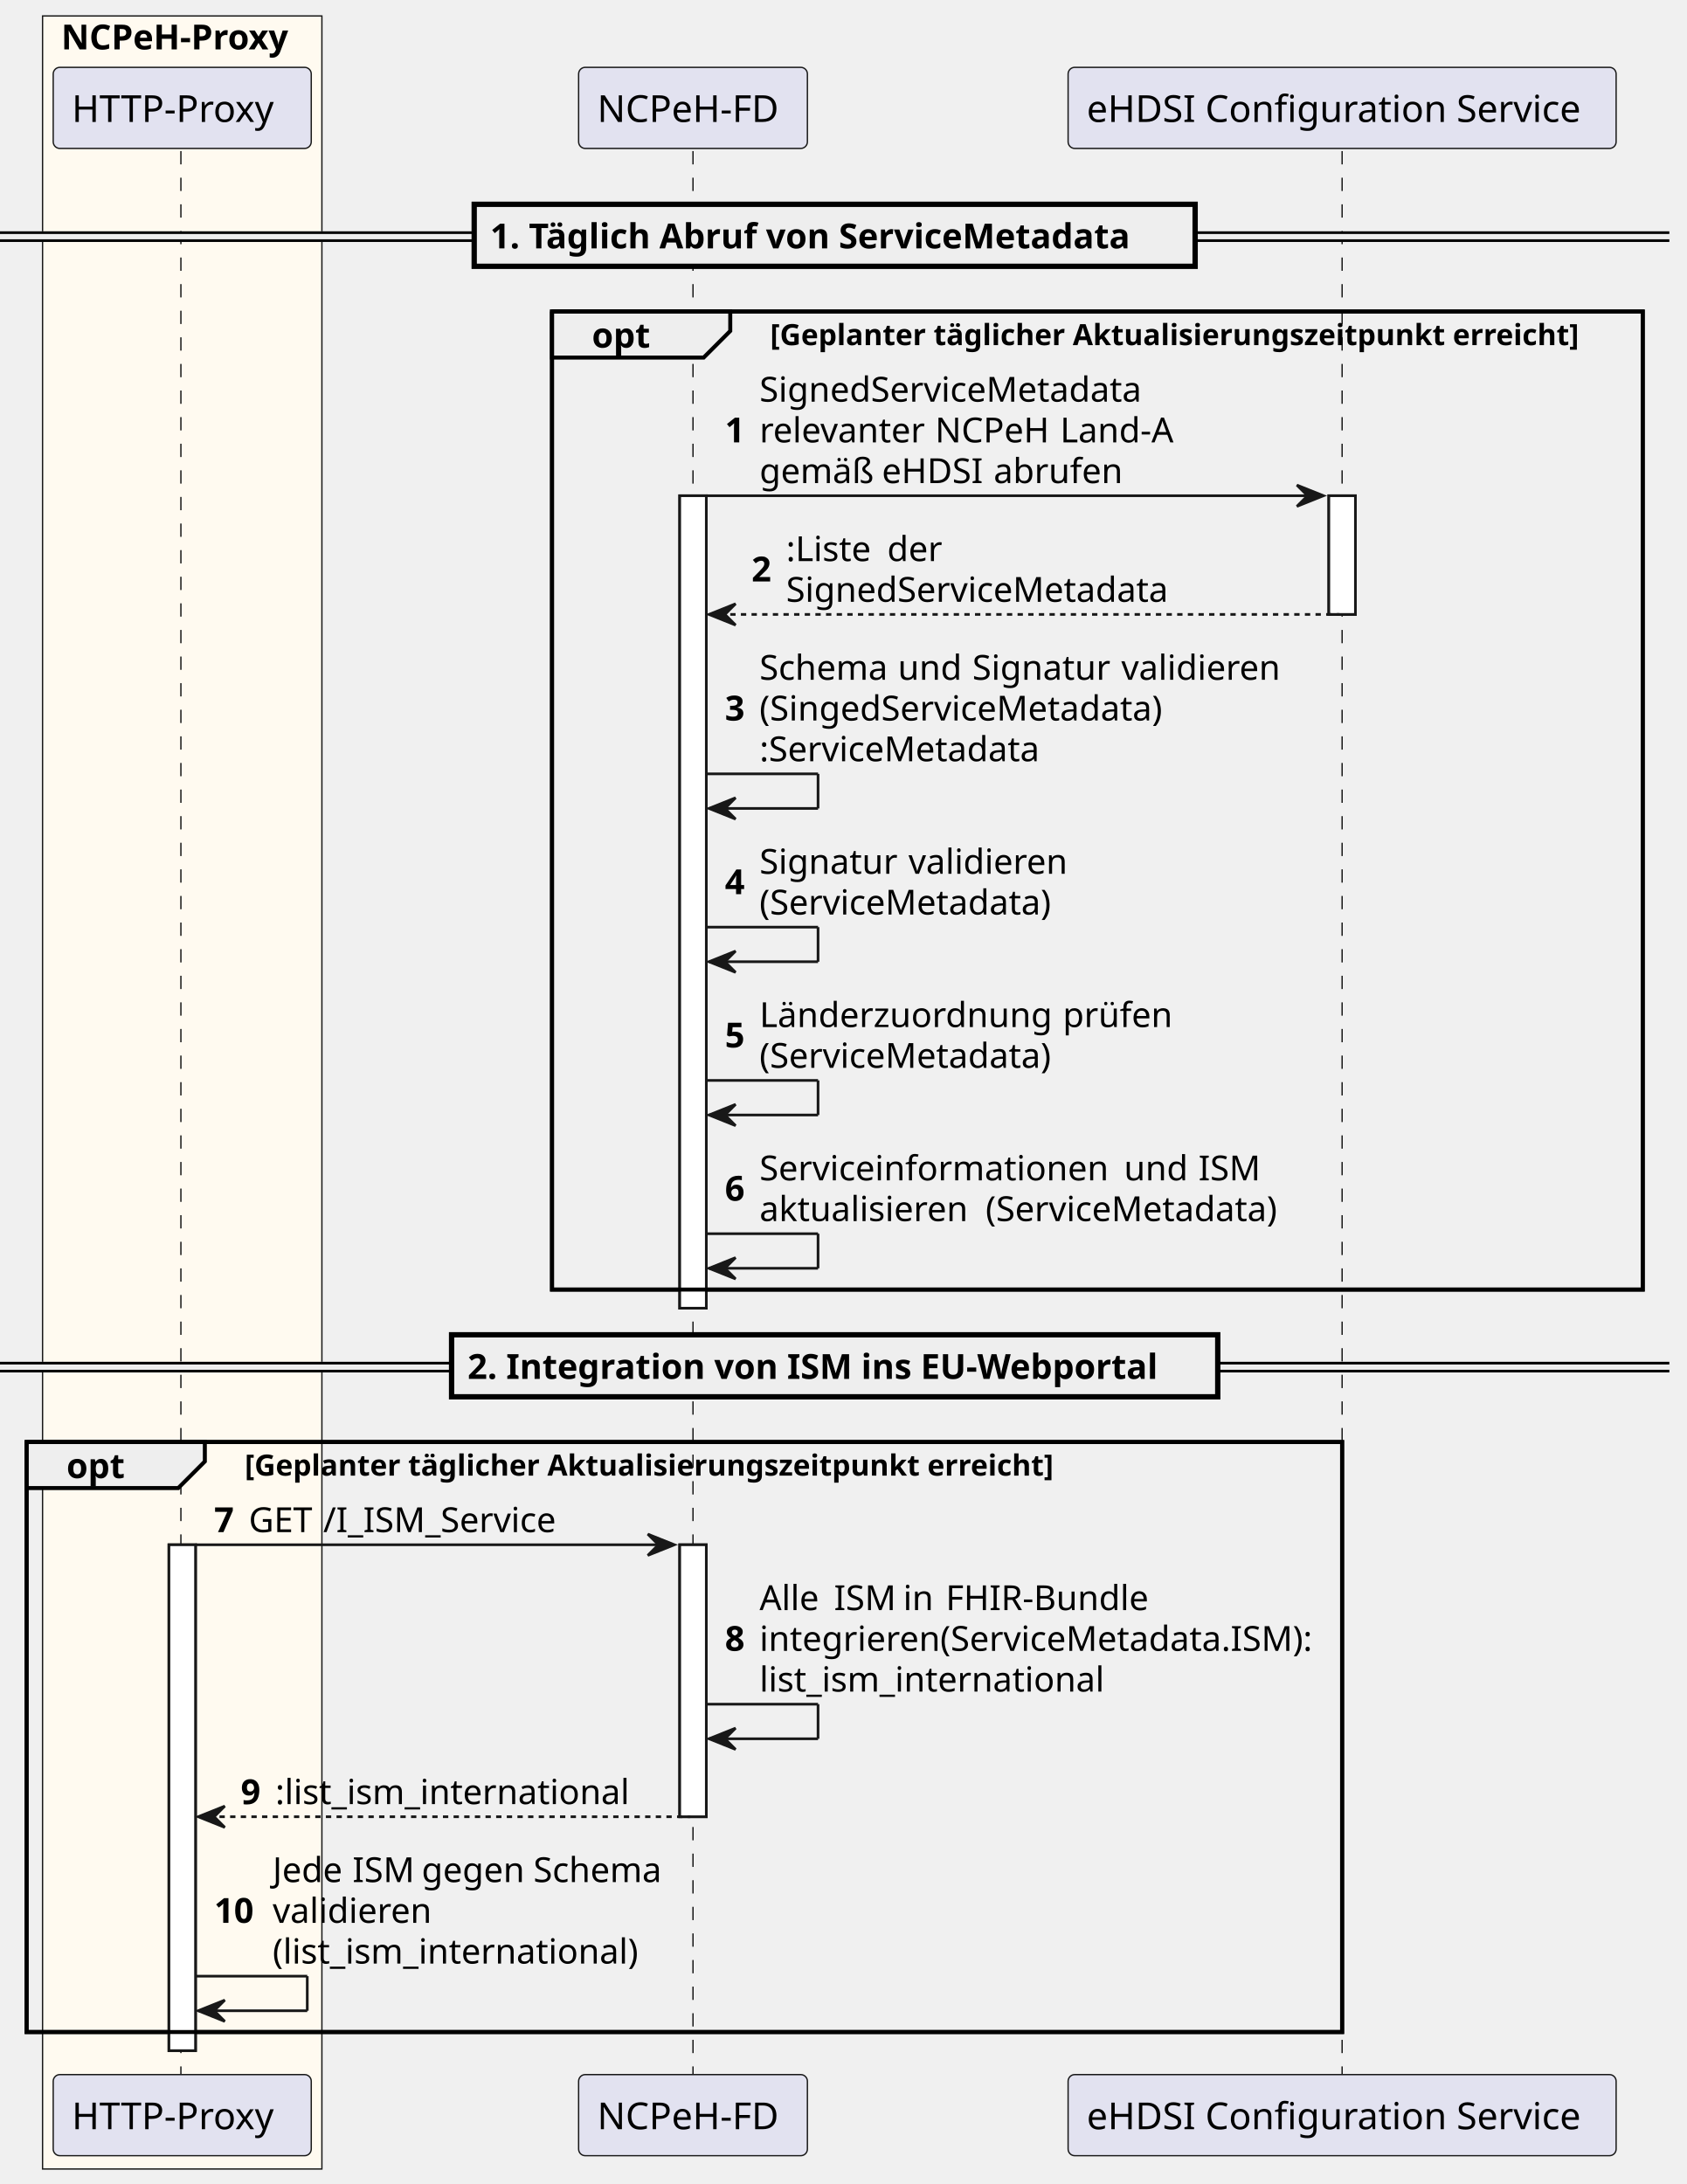
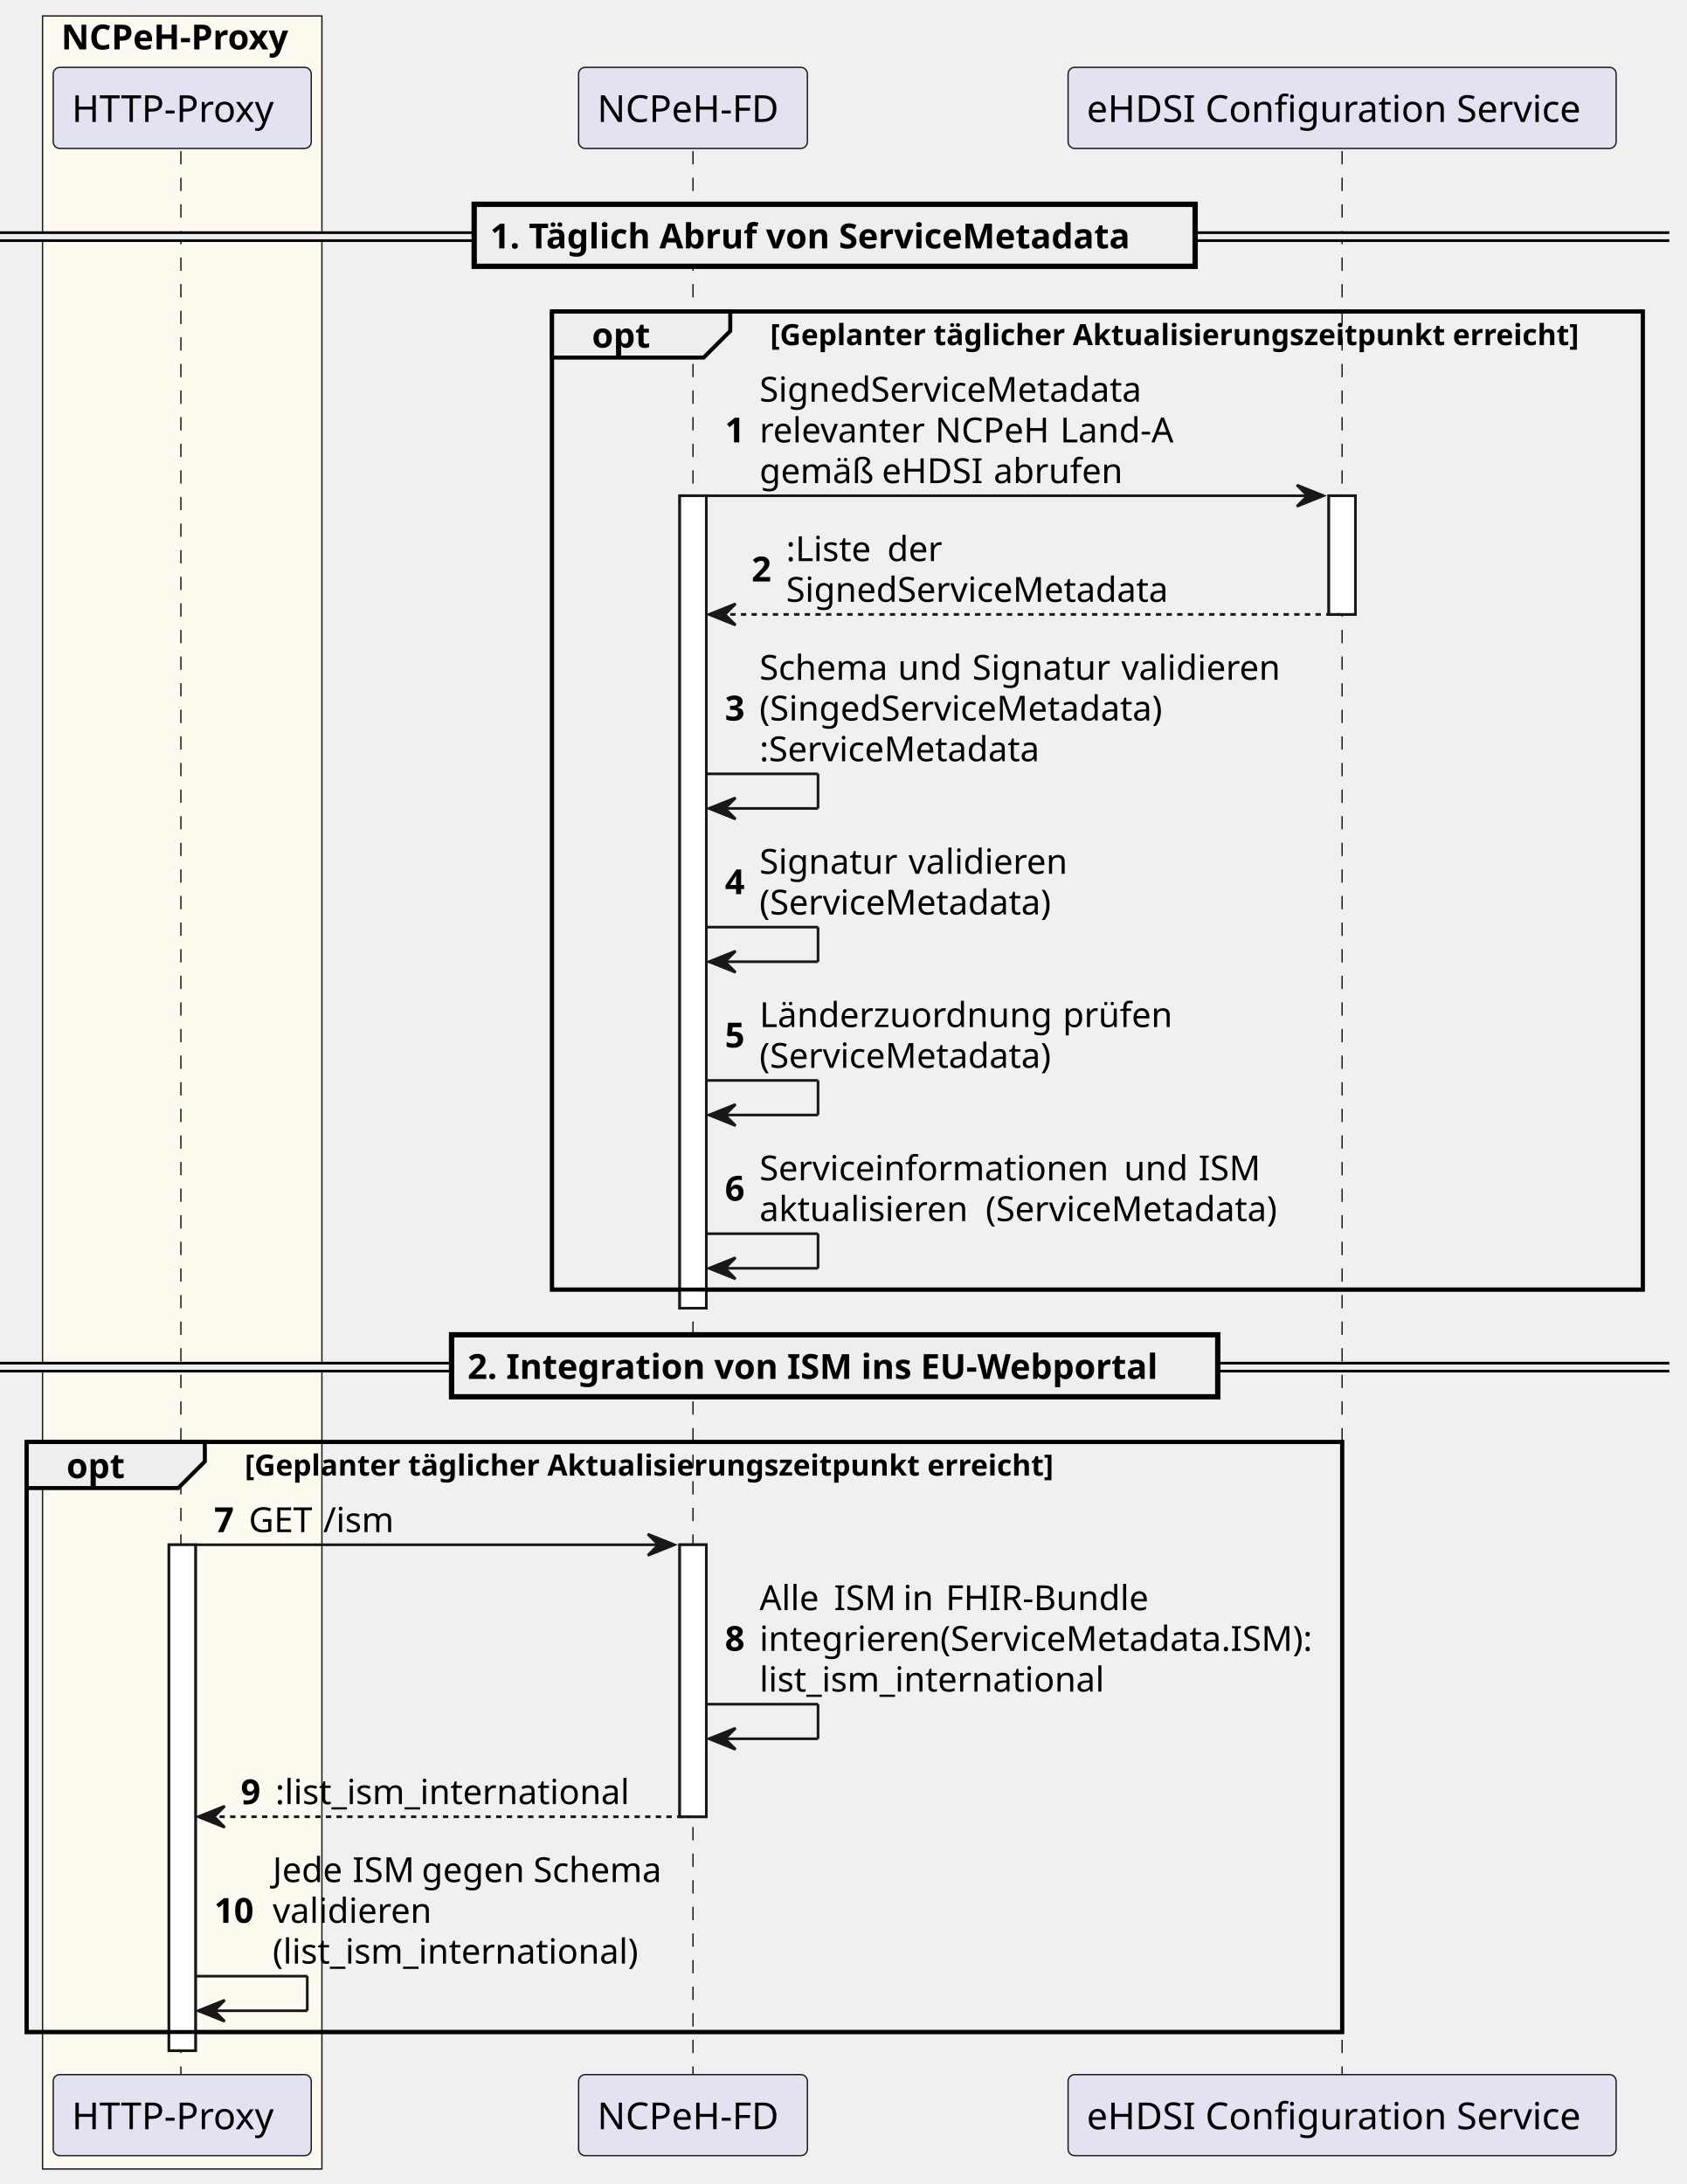
<svg xmlns="http://www.w3.org/2000/svg" contentStyleType="text/css" height="821px" preserveAspectRatio="none" style="width:634px;height:821px;background:#FFFFFF;" version="1.1" viewBox="0 0 634 821" width="634px" zoomAndPan="magnify">
  <defs />
  <g>
    <rect fill="#FFFAF0" height="809.361" style="stroke:#181818;stroke-width:0.5;" width="105" x="16" y="6" />
    <text fill="#000000" font-family="sans-serif" font-size="13" font-weight="bold" lengthAdjust="spacing" textLength="91" x="23" y="18.568">NCPeH-Proxy</text>
    <rect fill="#FFFFFF" height="190.174" style="stroke:#181818;stroke-width:1.0;" width="10" x="63.5" y="580.699" />
    <rect fill="#FFFFFF" height="305.416" style="stroke:#181818;stroke-width:1.0;" width="10" x="255.5" y="186.352" />
    <rect fill="#FFFFFF" height="102.242" style="stroke:#181818;stroke-width:1.0;" width="10" x="255.5" y="580.699" />
    <rect fill="#FFFFFF" height="44.621" style="stroke:#181818;stroke-width:1.0;" width="10" x="499.5" y="186.352" />
    <rect fill="none" height="367.658" style="stroke:#000000;stroke-width:1.5;" width="410" x="207.5" y="117.109" />
    <rect fill="none" height="221.795" style="stroke:#000000;stroke-width:1.5;" width="494.5" x="10" y="542.078" />
    <line style="stroke:#181818;stroke-width:0.5;stroke-dasharray:5.0,5.0;" x1="68" x2="68" y1="56.799" y2="780.873" />
    <line style="stroke:#181818;stroke-width:0.5;stroke-dasharray:5.0,5.0;" x1="260.5" x2="260.5" y1="56.799" y2="780.873" />
    <line style="stroke:#181818;stroke-width:0.5;stroke-dasharray:5.0,5.0;" x1="504.5" x2="504.5" y1="56.799" y2="780.873" />
    <rect fill="#E2E2F0" height="30.488" rx="2.5" ry="2.5" style="stroke:#181818;stroke-width:0.5;" width="97" x="20" y="25.311" />
    <text fill="#000000" font-family="sans-serif" font-size="14" lengthAdjust="spacing" textLength="83" x="27" y="45.846">HTTP-Proxy</text>
    <rect fill="#E2E2F0" height="30.488" rx="2.5" ry="2.5" style="stroke:#181818;stroke-width:0.5;" width="97" x="20" y="779.873" />
    <text fill="#000000" font-family="sans-serif" font-size="14" lengthAdjust="spacing" textLength="83" x="27" y="800.408">HTTP-Proxy</text>
    <rect fill="#E2E2F0" height="30.488" rx="2.5" ry="2.5" style="stroke:#181818;stroke-width:0.5;" width="86" x="217.5" y="25.311" />
    <text fill="#000000" font-family="sans-serif" font-size="14" lengthAdjust="spacing" textLength="72" x="224.5" y="45.846">NCPeH-FD</text>
    <rect fill="#E2E2F0" height="30.488" rx="2.5" ry="2.5" style="stroke:#181818;stroke-width:0.5;" width="86" x="217.5" y="779.873" />
    <text fill="#000000" font-family="sans-serif" font-size="14" lengthAdjust="spacing" textLength="72" x="224.5" y="800.408">NCPeH-FD</text>
    <rect fill="#E2E2F0" height="30.488" rx="2.5" ry="2.5" style="stroke:#181818;stroke-width:0.5;" width="206" x="401.5" y="25.311" />
    <text fill="#000000" font-family="sans-serif" font-size="14" lengthAdjust="spacing" textLength="192" x="408.5" y="45.846">eHDSI Configuration Service</text>
    <rect fill="#E2E2F0" height="30.488" rx="2.5" ry="2.5" style="stroke:#181818;stroke-width:0.5;" width="206" x="401.5" y="779.873" />
    <text fill="#000000" font-family="sans-serif" font-size="14" lengthAdjust="spacing" textLength="192" x="408.5" y="800.408">eHDSI Configuration Service</text>
    <rect fill="#FFFFFF" height="190.174" style="stroke:#181818;stroke-width:1.0;" width="10" x="63.5" y="580.699" />
    <rect fill="#FFFFFF" height="305.416" style="stroke:#181818;stroke-width:1.0;" width="10" x="255.5" y="186.352" />
    <rect fill="#FFFFFF" height="102.242" style="stroke:#181818;stroke-width:1.0;" width="10" x="255.5" y="580.699" />
    <rect fill="#FFFFFF" height="44.621" style="stroke:#181818;stroke-width:1.0;" width="10" x="499.5" y="186.352" />
    <rect fill="#EEEEEE" height="3" style="stroke:#EEEEEE;stroke-width:1.0;" width="627.5" x="0" y="87.454" />
    <line style="stroke:#000000;stroke-width:1.0;" x1="0" x2="627.5" y1="87.454" y2="87.454" />
    <line style="stroke:#000000;stroke-width:1.0;" x1="0" x2="627.5" y1="90.454" y2="90.454" />
    <rect fill="#EEEEEE" height="23.311" style="stroke:#000000;stroke-width:2.0;" width="271" x="178.25" y="76.799" />
    <text fill="#000000" font-family="sans-serif" font-size="13" font-weight="bold" lengthAdjust="spacing" textLength="253" x="184.25" y="93.367">1. Täglich Abruf von ServiceMetadata</text>
    <path d="M207.5,117.109 L274.5,117.109 L274.5,124.42 L264.5,134.42 L207.5,134.42 L207.5,117.109 " fill="#EEEEEE" style="stroke:#000000;stroke-width:1.5;" />
    <rect fill="none" height="367.658" style="stroke:#000000;stroke-width:1.5;" width="410" x="207.5" y="117.109" />
    <text fill="#000000" font-family="sans-serif" font-size="13" font-weight="bold" lengthAdjust="spacing" textLength="22" x="222.5" y="130.678">opt</text>
    <text fill="#000000" font-family="sans-serif" font-size="11" font-weight="bold" lengthAdjust="spacing" textLength="305" x="289.5" y="129.744">[Geplanter täglicher Aktualisierungszeitpunkt erreicht]</text>
    <polygon fill="#181818" points="487.5,182.352,497.5,186.352,487.5,190.352,491.5,186.352" style="stroke:#181818;stroke-width:1.0;" />
    <line style="stroke:#181818;stroke-width:1.0;" x1="265.5" x2="493.5" y1="186.352" y2="186.352" />
    <text fill="#000000" font-family="sans-serif" font-size="13" font-weight="bold" lengthAdjust="spacing" textLength="9" x="272.5" y="166.299">1</text>
    <text fill="#000000" font-family="sans-serif" font-size="13" lengthAdjust="spacing" textLength="143" x="285.5" y="150.988">SignedServiceMetadata</text>
    <text fill="#000000" font-family="sans-serif" font-size="13" lengthAdjust="spacing" textLength="62" x="285.5" y="166.299">relevanter</text>
    <text fill="#000000" font-family="sans-serif" font-size="13" lengthAdjust="spacing" textLength="4" x="347.5" y="166.299"> </text>
    <text fill="#000000" font-family="sans-serif" font-size="13" lengthAdjust="spacing" textLength="43" x="351.5" y="166.299">NCPeH</text>
    <text fill="#000000" font-family="sans-serif" font-size="13" lengthAdjust="spacing" textLength="4" x="394.5" y="166.299"> </text>
    <text fill="#000000" font-family="sans-serif" font-size="13" lengthAdjust="spacing" textLength="47" x="398.5" y="166.299">Land-A</text>
    <text fill="#000000" font-family="sans-serif" font-size="13" lengthAdjust="spacing" textLength="42" x="285.5" y="181.609">gemäß</text>
    <text fill="#000000" font-family="sans-serif" font-size="13" lengthAdjust="spacing" textLength="4" x="327.5" y="181.609"> </text>
    <text fill="#000000" font-family="sans-serif" font-size="13" lengthAdjust="spacing" textLength="38" x="331.5" y="181.609">eHDSI</text>
    <text fill="#000000" font-family="sans-serif" font-size="13" lengthAdjust="spacing" textLength="4" x="369.5" y="181.609"> </text>
    <text fill="#000000" font-family="sans-serif" font-size="13" lengthAdjust="spacing" textLength="48" x="373.5" y="181.609">abrufen</text>
    <polygon fill="#181818" points="276.5,226.973,266.5,230.973,276.5,234.973,272.5,230.973" style="stroke:#181818;stroke-width:1.0;" />
    <line style="stroke:#181818;stroke-width:1.0;stroke-dasharray:2.0,2.0;" x1="270.5" x2="503.5" y1="230.973" y2="230.973" />
    <text fill="#000000" font-family="sans-serif" font-size="13" font-weight="bold" lengthAdjust="spacing" textLength="9" x="282.5" y="218.575">2</text>
    <text fill="#000000" font-family="sans-serif" font-size="13" lengthAdjust="spacing" textLength="34" x="295.5" y="210.92">:Liste</text>
    <text fill="#000000" font-family="sans-serif" font-size="13" lengthAdjust="spacing" textLength="4" x="329.5" y="210.92"> </text>
    <text fill="#000000" font-family="sans-serif" font-size="13" lengthAdjust="spacing" textLength="20" x="333.5" y="210.92">der</text>
    <text fill="#000000" font-family="sans-serif" font-size="13" lengthAdjust="spacing" textLength="143" x="295.5" y="226.231">SignedServiceMetadata</text>
    <line style="stroke:#181818;stroke-width:1.0;" x1="265.5" x2="307.5" y1="290.904" y2="290.904" />
    <line style="stroke:#181818;stroke-width:1.0;" x1="307.5" x2="307.5" y1="290.904" y2="303.904" />
    <line style="stroke:#181818;stroke-width:1.0;" x1="266.5" x2="307.5" y1="303.904" y2="303.904" />
    <polygon fill="#181818" points="276.5,299.904,266.5,303.904,276.5,307.904,272.5,303.904" style="stroke:#181818;stroke-width:1.0;" />
    <text fill="#000000" font-family="sans-serif" font-size="13" font-weight="bold" lengthAdjust="spacing" textLength="9" x="272.5" y="270.852">3</text>
    <text fill="#000000" font-family="sans-serif" font-size="13" lengthAdjust="spacing" textLength="48" x="285.5" y="255.541">Schema</text>
    <text fill="#000000" font-family="sans-serif" font-size="13" lengthAdjust="spacing" textLength="4" x="333.5" y="255.541"> </text>
    <text fill="#000000" font-family="sans-serif" font-size="13" lengthAdjust="spacing" textLength="24" x="337.5" y="255.541">und</text>
    <text fill="#000000" font-family="sans-serif" font-size="13" lengthAdjust="spacing" textLength="4" x="361.5" y="255.541"> </text>
    <text fill="#000000" font-family="sans-serif" font-size="13" lengthAdjust="spacing" textLength="52" x="365.5" y="255.541">Signatur</text>
    <text fill="#000000" font-family="sans-serif" font-size="13" lengthAdjust="spacing" textLength="4" x="417.5" y="255.541"> </text>
    <text fill="#000000" font-family="sans-serif" font-size="13" lengthAdjust="spacing" textLength="61" x="421.5" y="255.541">validieren</text>
    <text fill="#000000" font-family="sans-serif" font-size="13" lengthAdjust="spacing" textLength="151" x="285.5" y="270.852">(SingedServiceMetadata)</text>
    <text fill="#000000" font-family="sans-serif" font-size="13" lengthAdjust="spacing" textLength="105" x="285.5" y="286.162">:ServiceMetadata</text>
    <line style="stroke:#181818;stroke-width:1.0;" x1="265.5" x2="307.5" y1="348.525" y2="348.525" />
    <line style="stroke:#181818;stroke-width:1.0;" x1="307.5" x2="307.5" y1="348.525" y2="361.525" />
    <line style="stroke:#181818;stroke-width:1.0;" x1="266.5" x2="307.5" y1="361.525" y2="361.525" />
    <polygon fill="#181818" points="276.5,357.525,266.5,361.525,276.5,365.525,272.5,361.525" style="stroke:#181818;stroke-width:1.0;" />
    <text fill="#000000" font-family="sans-serif" font-size="13" font-weight="bold" lengthAdjust="spacing" textLength="9" x="272.5" y="336.128">4</text>
    <text fill="#000000" font-family="sans-serif" font-size="13" lengthAdjust="spacing" textLength="52" x="285.5" y="328.473">Signatur</text>
    <text fill="#000000" font-family="sans-serif" font-size="13" lengthAdjust="spacing" textLength="4" x="337.5" y="328.473"> </text>
    <text fill="#000000" font-family="sans-serif" font-size="13" lengthAdjust="spacing" textLength="61" x="341.5" y="328.473">validieren</text>
    <text fill="#000000" font-family="sans-serif" font-size="13" lengthAdjust="spacing" textLength="109" x="285.5" y="343.783">(ServiceMetadata)</text>
    <line style="stroke:#181818;stroke-width:1.0;" x1="265.5" x2="307.5" y1="406.147" y2="406.147" />
    <line style="stroke:#181818;stroke-width:1.0;" x1="307.5" x2="307.5" y1="406.147" y2="419.147" />
    <line style="stroke:#181818;stroke-width:1.0;" x1="266.5" x2="307.5" y1="419.147" y2="419.147" />
    <polygon fill="#181818" points="276.5,415.147,266.5,419.147,276.5,423.147,272.5,419.147" style="stroke:#181818;stroke-width:1.0;" />
    <text fill="#000000" font-family="sans-serif" font-size="13" font-weight="bold" lengthAdjust="spacing" textLength="9" x="272.5" y="393.749">5</text>
    <text fill="#000000" font-family="sans-serif" font-size="13" lengthAdjust="spacing" textLength="110" x="285.5" y="386.094">Länderzuordnung</text>
    <text fill="#000000" font-family="sans-serif" font-size="13" lengthAdjust="spacing" textLength="4" x="395.5" y="386.094"> </text>
    <text fill="#000000" font-family="sans-serif" font-size="13" lengthAdjust="spacing" textLength="41" x="399.5" y="386.094">prüfen</text>
    <text fill="#000000" font-family="sans-serif" font-size="13" lengthAdjust="spacing" textLength="109" x="285.5" y="401.404">(ServiceMetadata)</text>
    <line style="stroke:#181818;stroke-width:1.0;" x1="265.5" x2="307.5" y1="463.768" y2="463.768" />
    <line style="stroke:#181818;stroke-width:1.0;" x1="307.5" x2="307.5" y1="463.768" y2="476.768" />
    <line style="stroke:#181818;stroke-width:1.0;" x1="266.5" x2="307.5" y1="476.768" y2="476.768" />
    <polygon fill="#181818" points="276.5,472.768,266.5,476.768,276.5,480.768,272.5,476.768" style="stroke:#181818;stroke-width:1.0;" />
    <text fill="#000000" font-family="sans-serif" font-size="13" font-weight="bold" lengthAdjust="spacing" textLength="9" x="272.5" y="451.37">6</text>
    <text fill="#000000" font-family="sans-serif" font-size="13" lengthAdjust="spacing" textLength="133" x="285.5" y="443.715">Serviceinformationen</text>
    <text fill="#000000" font-family="sans-serif" font-size="13" lengthAdjust="spacing" textLength="4" x="418.5" y="443.715"> </text>
    <text fill="#000000" font-family="sans-serif" font-size="13" lengthAdjust="spacing" textLength="24" x="422.5" y="443.715">und</text>
    <text fill="#000000" font-family="sans-serif" font-size="13" lengthAdjust="spacing" textLength="4" x="446.5" y="443.715"> </text>
    <text fill="#000000" font-family="sans-serif" font-size="13" lengthAdjust="spacing" textLength="22" x="450.5" y="443.715">ISM</text>
    <text fill="#000000" font-family="sans-serif" font-size="13" lengthAdjust="spacing" textLength="81" x="285.5" y="459.025">aktualisieren</text>
    <text fill="#000000" font-family="sans-serif" font-size="13" lengthAdjust="spacing" textLength="4" x="366.5" y="459.025"> </text>
    <text fill="#000000" font-family="sans-serif" font-size="13" lengthAdjust="spacing" textLength="109" x="370.5" y="459.025">(ServiceMetadata)</text>
    <rect fill="#EEEEEE" height="3" style="stroke:#EEEEEE;stroke-width:1.0;" width="627.5" x="0" y="512.423" />
    <line style="stroke:#000000;stroke-width:1.0;" x1="0" x2="627.5" y1="512.423" y2="512.423" />
    <line style="stroke:#000000;stroke-width:1.0;" x1="0" x2="627.5" y1="515.423" y2="515.423" />
    <rect fill="#EEEEEE" height="23.311" style="stroke:#000000;stroke-width:2.0;" width="288" x="169.75" y="501.768" />
    <text fill="#000000" font-family="sans-serif" font-size="13" font-weight="bold" lengthAdjust="spacing" textLength="270" x="175.75" y="518.336">2. Integration von ISM ins EU-Webportal</text>
    <path d="M10,542.078 L77,542.078 L77,549.389 L67,559.389 L10,559.389 L10,542.078 " fill="#EEEEEE" style="stroke:#000000;stroke-width:1.5;" />
    <rect fill="none" height="221.795" style="stroke:#000000;stroke-width:1.5;" width="494.5" x="10" y="542.078" />
    <text fill="#000000" font-family="sans-serif" font-size="13" font-weight="bold" lengthAdjust="spacing" textLength="22" x="25" y="555.646">opt</text>
    <text fill="#000000" font-family="sans-serif" font-size="11" font-weight="bold" lengthAdjust="spacing" textLength="305" x="92" y="554.713">[Geplanter täglicher Aktualisierungszeitpunkt erreicht]</text>
    <polygon fill="#181818" points="243.5,576.699,253.5,580.699,243.5,584.699,247.5,580.699" style="stroke:#181818;stroke-width:1.0;" />
    <line style="stroke:#181818;stroke-width:1.0;" x1="73.5" x2="249.5" y1="580.699" y2="580.699" />
    <text fill="#000000" font-family="sans-serif" font-size="13" font-weight="bold" lengthAdjust="spacing" textLength="9" x="80.5" y="575.957">7</text>
    <text fill="#000000" font-family="sans-serif" font-size="13" lengthAdjust="spacing" textLength="24" x="93.5" y="575.957">GET</text>
    <text fill="#000000" font-family="sans-serif" font-size="13" lengthAdjust="spacing" textLength="4" x="117.5" y="575.957"> </text>
-     <text fill="#000000" font-family="sans-serif" font-size="13" lengthAdjust="spacing" textLength="91" x="121.5" y="575.957">/I_ISM_Service</text>
+     <text fill="#000000" font-family="sans-serif" font-size="13" lengthAdjust="spacing" textLength="30" x="121.5" y="575.957">/ism</text>
    <line style="stroke:#181818;stroke-width:1.0;" x1="265.5" x2="307.5" y1="640.631" y2="640.631" />
    <line style="stroke:#181818;stroke-width:1.0;" x1="307.5" x2="307.5" y1="640.631" y2="653.631" />
    <line style="stroke:#181818;stroke-width:1.0;" x1="266.5" x2="307.5" y1="653.631" y2="653.631" />
    <polygon fill="#181818" points="276.5,649.631,266.5,653.631,276.5,657.631,272.5,653.631" style="stroke:#181818;stroke-width:1.0;" />
    <text fill="#000000" font-family="sans-serif" font-size="13" font-weight="bold" lengthAdjust="spacing" textLength="9" x="272.5" y="620.578">8</text>
    <text fill="#000000" font-family="sans-serif" font-size="13" lengthAdjust="spacing" textLength="24" x="285.5" y="605.268">Alle</text>
    <text fill="#000000" font-family="sans-serif" font-size="13" lengthAdjust="spacing" textLength="4" x="309.5" y="605.268"> </text>
    <text fill="#000000" font-family="sans-serif" font-size="13" lengthAdjust="spacing" textLength="22" x="313.5" y="605.268">ISM</text>
    <text fill="#000000" font-family="sans-serif" font-size="13" lengthAdjust="spacing" textLength="4" x="335.5" y="605.268"> </text>
    <text fill="#000000" font-family="sans-serif" font-size="13" lengthAdjust="spacing" textLength="12" x="339.5" y="605.268">in</text>
    <text fill="#000000" font-family="sans-serif" font-size="13" lengthAdjust="spacing" textLength="4" x="351.5" y="605.268"> </text>
    <text fill="#000000" font-family="sans-serif" font-size="13" lengthAdjust="spacing" textLength="79" x="355.5" y="605.268">FHIR-Bundle</text>
    <text fill="#000000" font-family="sans-serif" font-size="13" lengthAdjust="spacing" textLength="207" x="285.5" y="620.578">integrieren(ServiceMetadata.ISM):</text>
    <text fill="#000000" font-family="sans-serif" font-size="13" lengthAdjust="spacing" textLength="137" x="285.5" y="635.889">list_ism_international</text>
    <polygon fill="#181818" points="84.5,678.941,74.5,682.941,84.5,686.941,80.5,682.941" style="stroke:#181818;stroke-width:1.0;" />
    <line style="stroke:#181818;stroke-width:1.0;stroke-dasharray:2.0,2.0;" x1="78.5" x2="259.5" y1="682.941" y2="682.941" />
    <text fill="#000000" font-family="sans-serif" font-size="13" font-weight="bold" lengthAdjust="spacing" textLength="9" x="90.5" y="678.199">9</text>
    <text fill="#000000" font-family="sans-serif" font-size="13" lengthAdjust="spacing" textLength="141" x="103.5" y="678.199">:list_ism_international</text>
    <line style="stroke:#181818;stroke-width:1.0;" x1="73.5" x2="115.5" y1="742.873" y2="742.873" />
    <line style="stroke:#181818;stroke-width:1.0;" x1="115.5" x2="115.5" y1="742.873" y2="755.873" />
    <line style="stroke:#181818;stroke-width:1.0;" x1="74.5" x2="115.5" y1="755.873" y2="755.873" />
    <polygon fill="#181818" points="84.5,751.873,74.5,755.873,84.5,759.873,80.5,755.873" style="stroke:#181818;stroke-width:1.0;" />
    <text fill="#000000" font-family="sans-serif" font-size="13" font-weight="bold" lengthAdjust="spacing" textLength="18" x="80.5" y="722.82">10</text>
    <text fill="#000000" font-family="sans-serif" font-size="13" lengthAdjust="spacing" textLength="26" x="102.5" y="707.51">Jede</text>
    <text fill="#000000" font-family="sans-serif" font-size="13" lengthAdjust="spacing" textLength="4" x="128.5" y="707.51"> </text>
    <text fill="#000000" font-family="sans-serif" font-size="13" lengthAdjust="spacing" textLength="22" x="132.5" y="707.51">ISM</text>
    <text fill="#000000" font-family="sans-serif" font-size="13" lengthAdjust="spacing" textLength="4" x="154.5" y="707.51"> </text>
    <text fill="#000000" font-family="sans-serif" font-size="13" lengthAdjust="spacing" textLength="38" x="158.5" y="707.51">gegen</text>
    <text fill="#000000" font-family="sans-serif" font-size="13" lengthAdjust="spacing" textLength="4" x="196.5" y="707.51"> </text>
    <text fill="#000000" font-family="sans-serif" font-size="13" lengthAdjust="spacing" textLength="48" x="200.5" y="707.51">Schema</text>
    <text fill="#000000" font-family="sans-serif" font-size="13" lengthAdjust="spacing" textLength="61" x="102.5" y="722.82">validieren</text>
    <text fill="#000000" font-family="sans-serif" font-size="13" lengthAdjust="spacing" textLength="145" x="102.5" y="738.131">(list_ism_international)</text>
  </g>
</svg>
